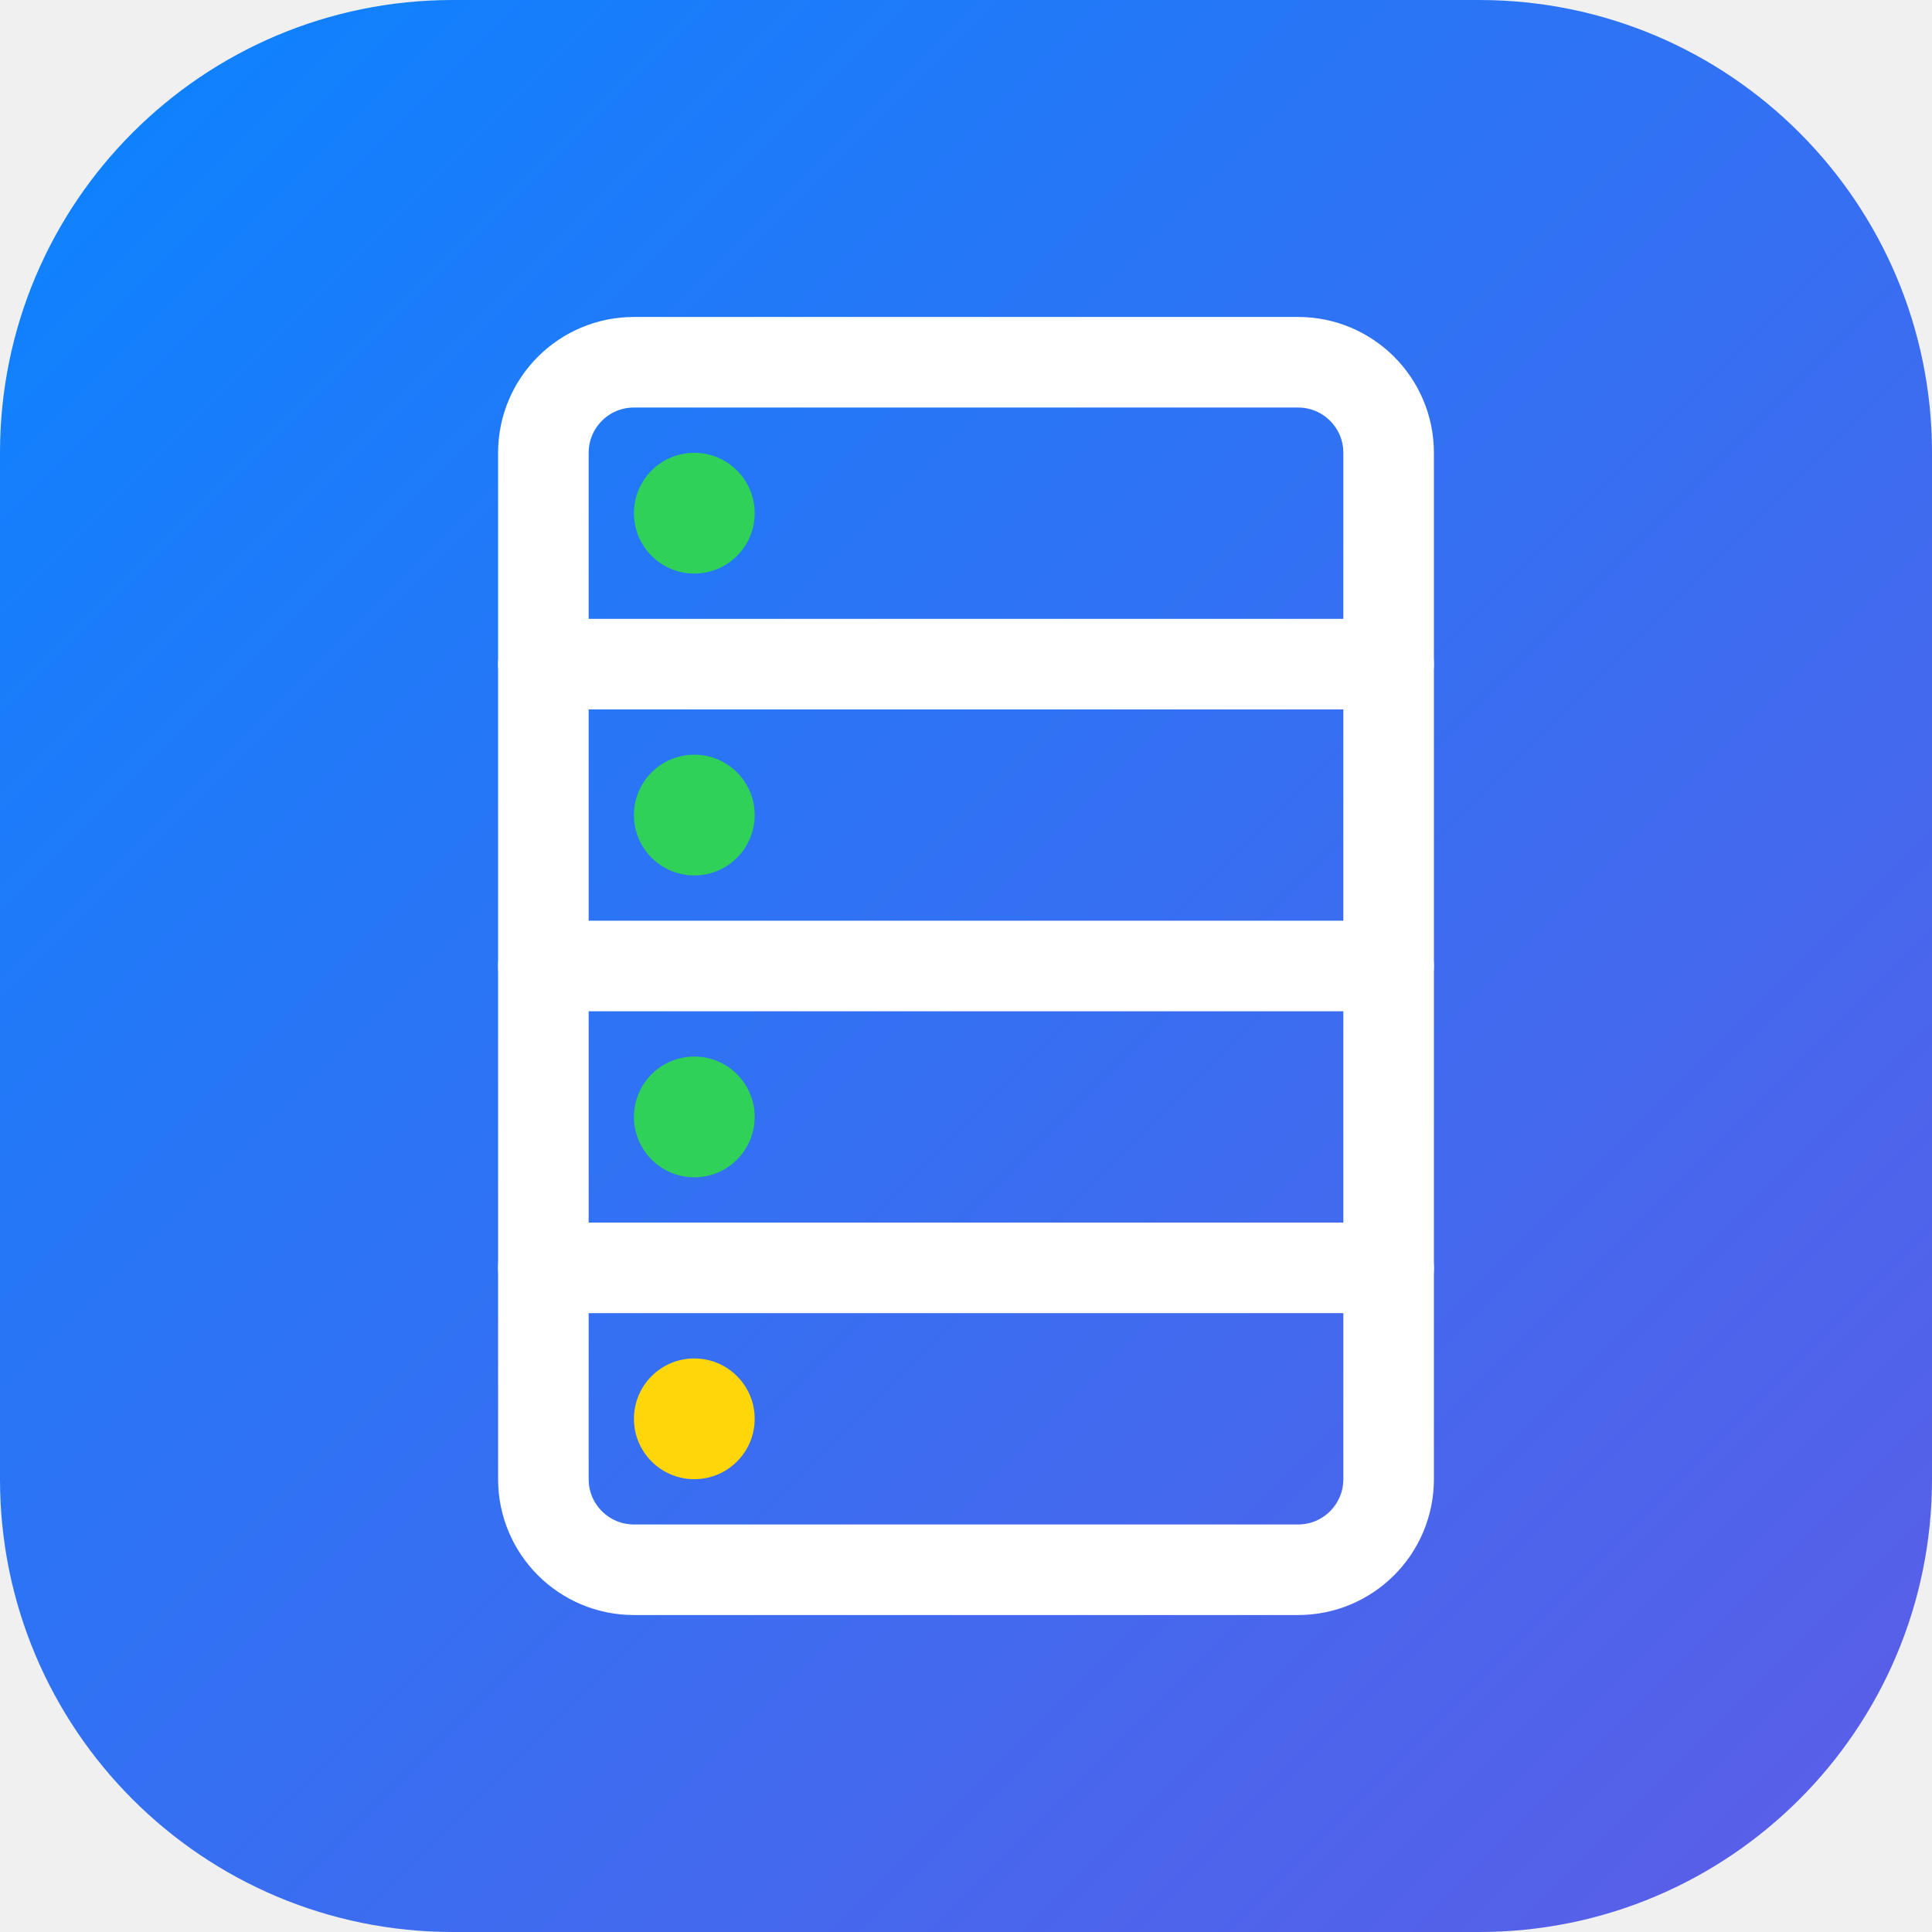
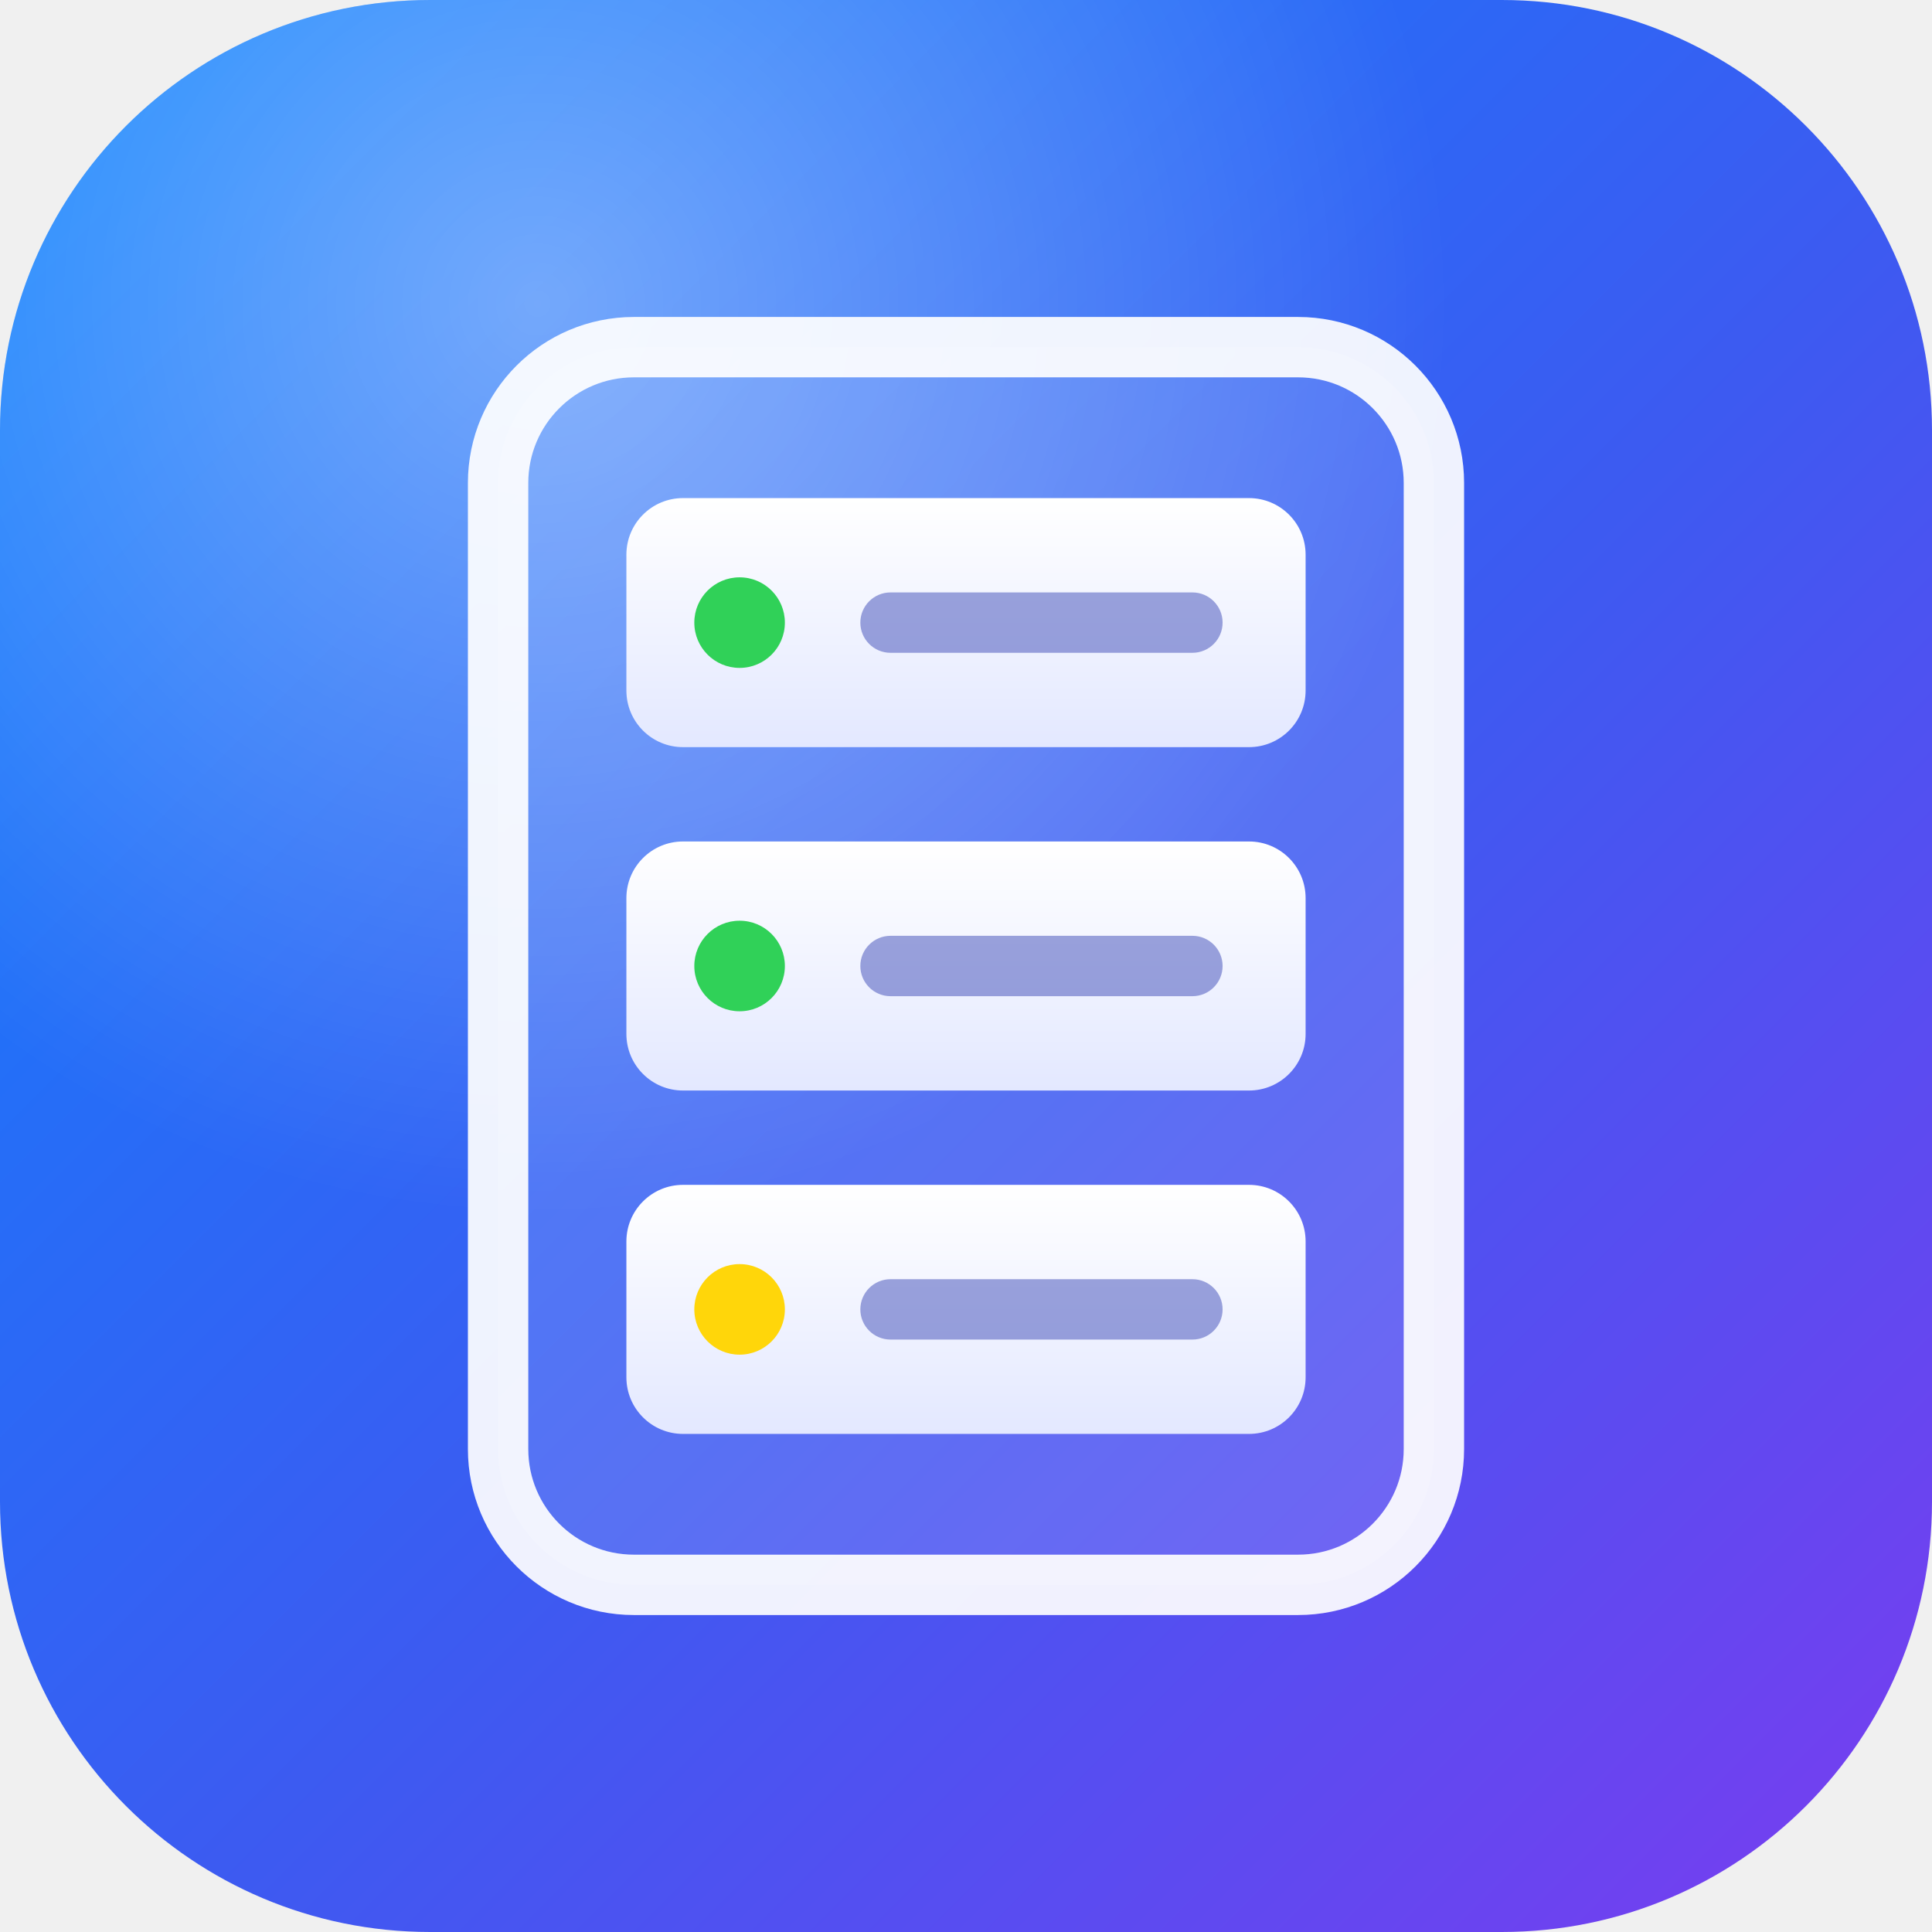
- <svg xmlns="http://www.w3.org/2000/svg" viewBox="0 0 64 64">
+ <svg xmlns="http://www.w3.org/2000/svg" viewBox="0 0 512 512">
  <defs>
-     <linearGradient id="g" x1="0" y1="0" x2="1" y2="1">
+     <clipPath id="r">
+       <rect width="512" height="512" rx="114" />
+     </clipPath>
+     <linearGradient id="bg" x1="0" y1="0" x2="1" y2="1">
      <stop offset="0" stop-color="#0a84ff" />
-       <stop offset="1" stop-color="#5e5ce6" />
+       <stop offset=".55" stop-color="#3d5af1" />
+       <stop offset="1" stop-color="#7a3cf0" />
+     </linearGradient>
+     <radialGradient id="glow" cx=".28" cy=".16" r=".85">
+       <stop offset="0" stop-color="#fff" stop-opacity=".38" />
+       <stop offset=".55" stop-color="#fff" stop-opacity="0" />
+     </radialGradient>
+     <linearGradient id="unit" x1="0" y1="0" x2="0" y2="1">
+       <stop offset="0" stop-color="#ffffff" />
+       <stop offset="1" stop-color="#e3e8ff" />
    </linearGradient>
  </defs>
-   <rect width="64" height="64" rx="15" fill="url(#g)" />
-   <g fill="none" stroke="#fff" stroke-width="3" stroke-linecap="round">
-     <rect x="18" y="12" width="28" height="40" rx="3" />
-     <path d="M18 22h28M18 32h28M18 42h28" />
+   <g clip-path="url(#r)">
+     <rect width="512" height="512" fill="url(#bg)" />
+     <rect width="512" height="512" fill="url(#glow)" />
+     <rect x="132" y="92" width="248" height="328" rx="36" fill="#ffffff" fill-opacity=".14" stroke="#ffffff" stroke-opacity=".92" stroke-width="16" />
+     <rect x="166" y="132" width="180" height="66" rx="15" fill="url(#unit)" />
+     <circle cx="196" cy="165" r="12" fill="#30d158" />
+     <rect x="166" y="223" width="180" height="66" rx="15" fill="url(#unit)" />
+     <circle cx="196" cy="256" r="12" fill="#30d158" />
+     <rect x="166" y="314" width="180" height="66" rx="15" fill="url(#unit)" />
+     <circle cx="196" cy="347" r="12" fill="#ffd60a" />
+     <g fill="#3d4bb8" fill-opacity=".5">
+       <rect x="228" y="157" width="96" height="16" rx="8" />
+       <rect x="228" y="248" width="96" height="16" rx="8" />
+       <rect x="228" y="339" width="96" height="16" rx="8" />
+     </g>
  </g>
-   <g fill="#30d158">
-     <circle cx="23" cy="17" r="2" />
-     <circle cx="23" cy="27" r="2" />
-     <circle cx="23" cy="37" r="2" />
-   </g>
-   <circle cx="23" cy="47" r="2" fill="#ffd60a" />
</svg>
